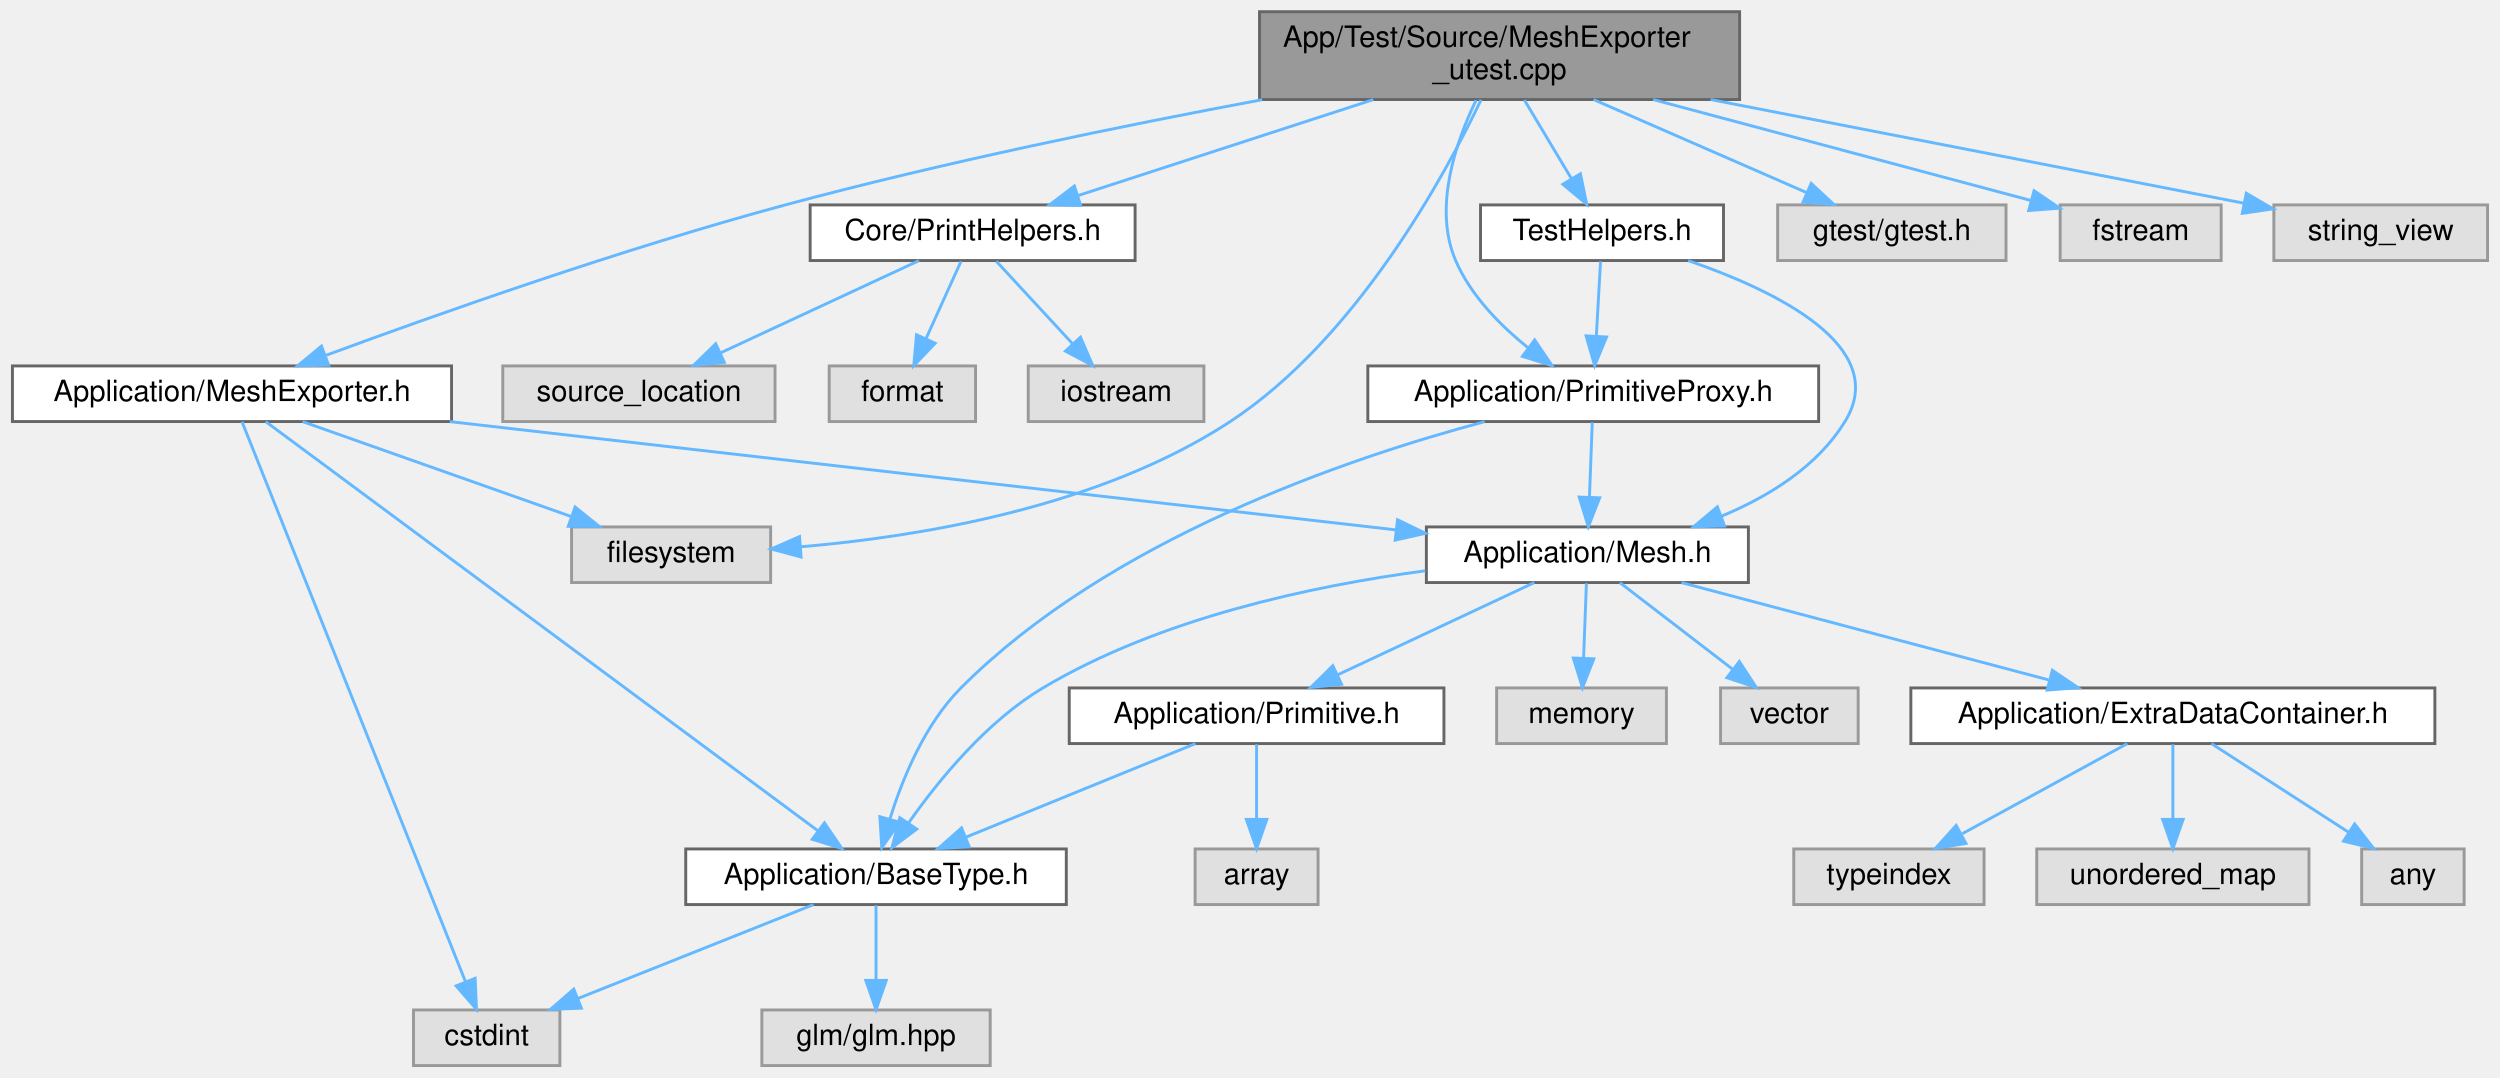
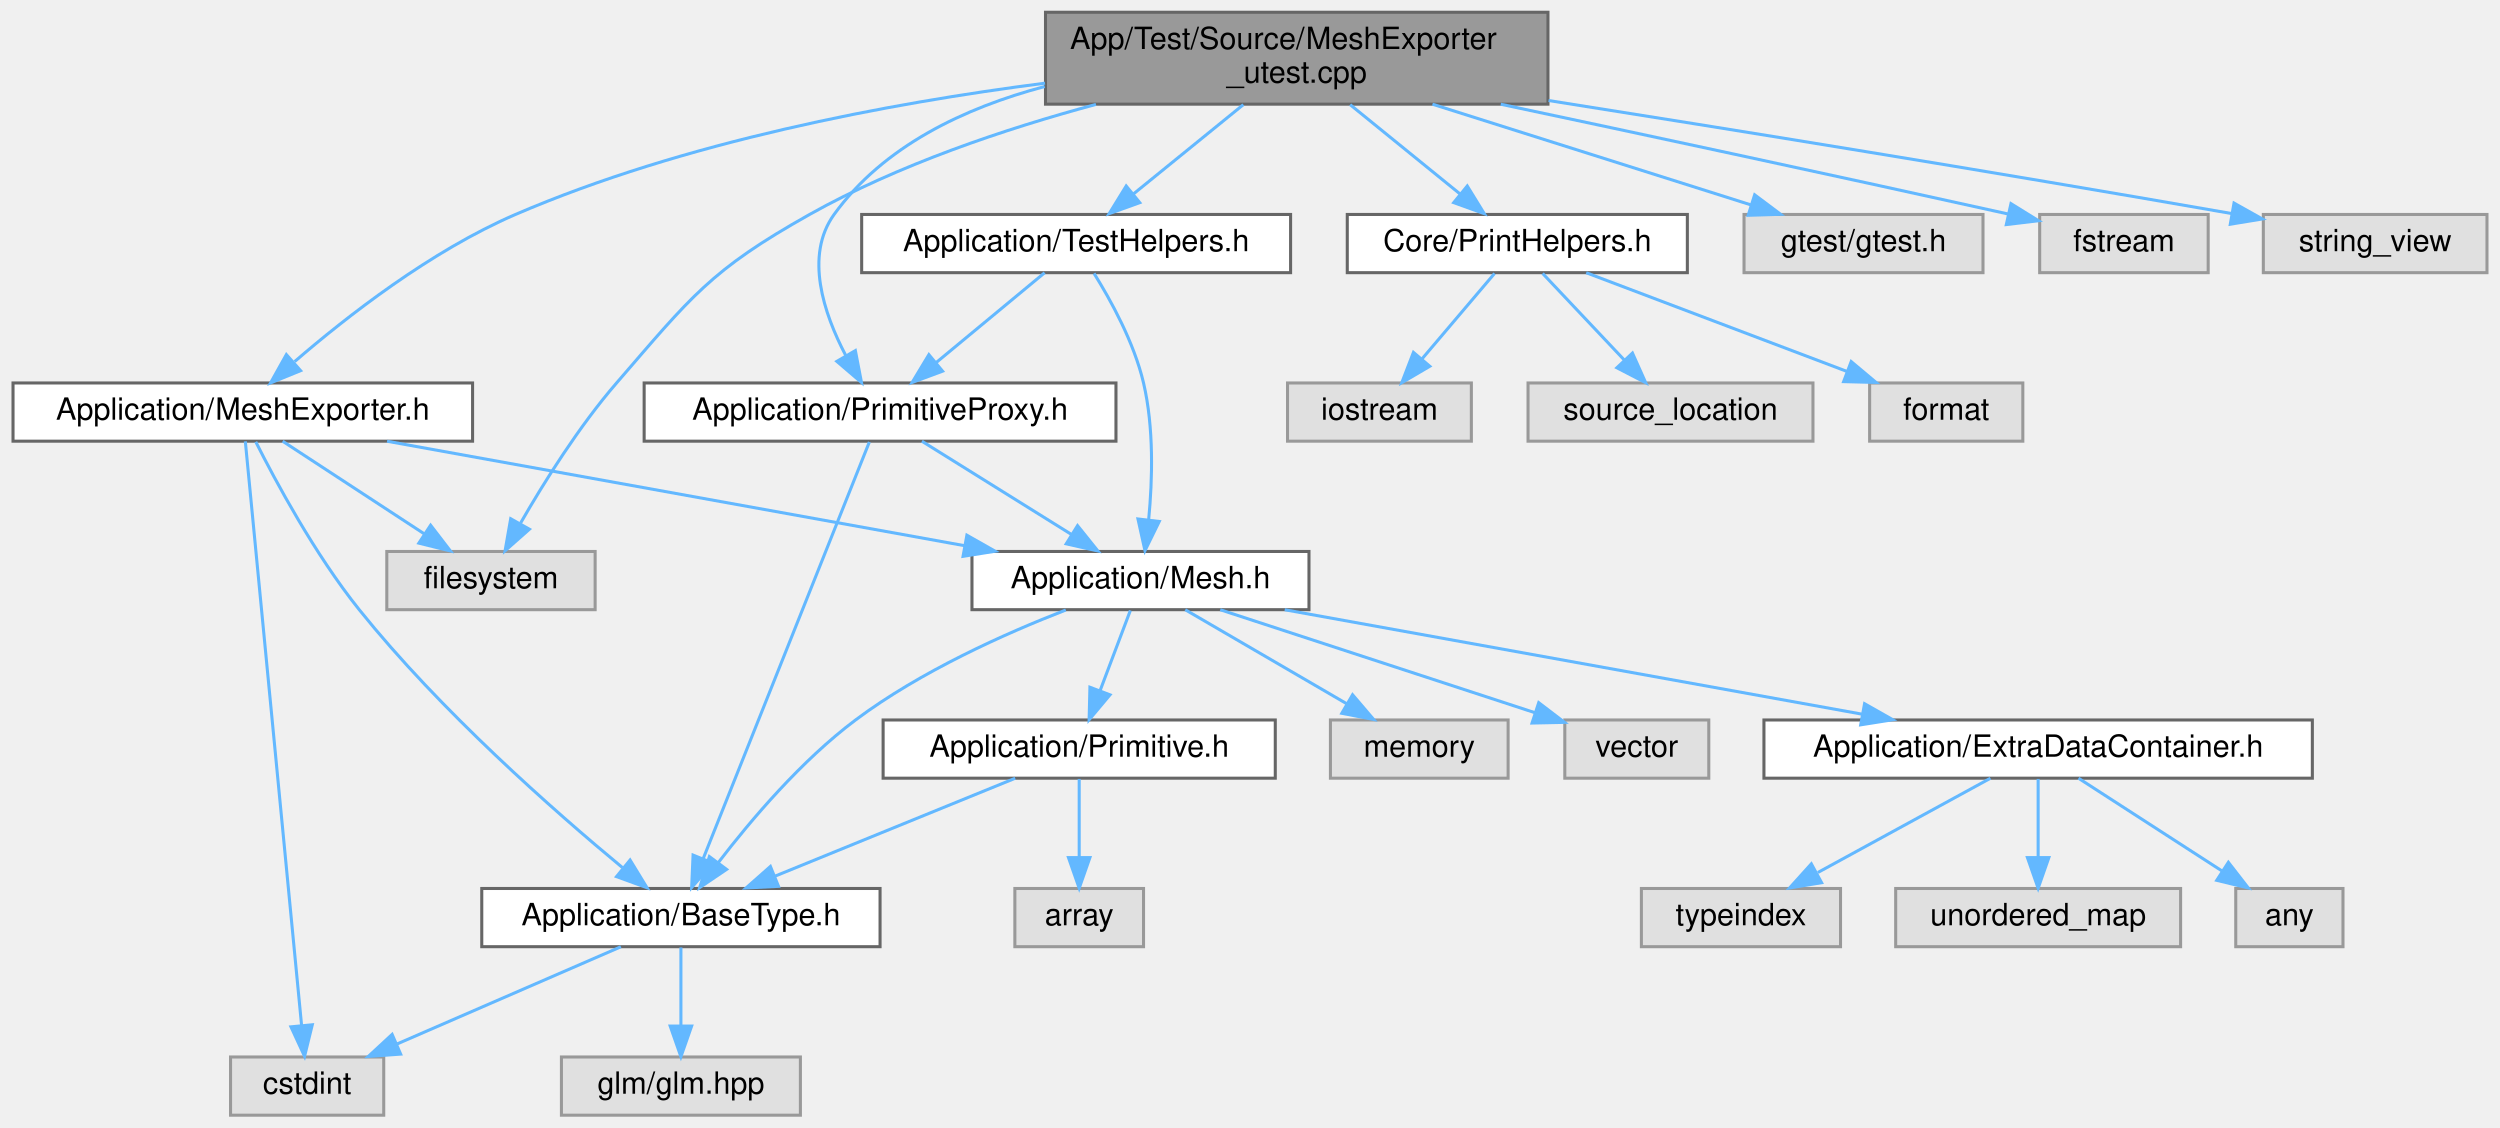
- <svg xmlns="http://www.w3.org/2000/svg" xmlns:xlink="http://www.w3.org/1999/xlink" width="854pt" height="368pt" viewBox="0.00 0.00 853.50 368.00">
+ <svg xmlns="http://www.w3.org/2000/svg" xmlns:xlink="http://www.w3.org/1999/xlink" width="816pt" height="368pt" viewBox="0.00 0.00 815.50 368.00">
  <g id="graph0" class="graph" transform="scale(1 1) rotate(0) translate(4 364)">
    <g id="Node000001" class="node">
      <g id="a_Node000001">
        <a xlink:title=" ">
-           <polygon fill="#999999" stroke="#666666" points="590,-360 426,-360 426,-330 590,-330 590,-360" />
-           <text text-anchor="start" x="434" y="-348" font-family="Helvetica,sans-Serif" font-size="10.00">App/Test/Source/MeshExporter</text>
-           <text text-anchor="middle" x="508" y="-337" font-family="Helvetica,sans-Serif" font-size="10.00">_utest.cpp</text>
+           <polygon fill="#999999" stroke="#666666" points="501,-360 337,-360 337,-330 501,-330 501,-360" />
+           <text text-anchor="start" x="345" y="-348" font-family="Helvetica,sans-Serif" font-size="10.00">App/Test/Source/MeshExporter</text>
+           <text text-anchor="middle" x="419" y="-337" font-family="Helvetica,sans-Serif" font-size="10.00">_utest.cpp</text>
        </a>
      </g>
    </g>
    <g id="Node000002" class="node">
      <g id="a_Node000002">
        <a xlink:href="MeshExporter_8h.html" target="_top" xlink:title=" ">
          <polygon fill="white" stroke="#666666" points="150,-239 0,-239 0,-220 150,-220 150,-239" />
          <text text-anchor="middle" x="75" y="-227" font-family="Helvetica,sans-Serif" font-size="10.00">Application/MeshExporter.h</text>
        </a>
      </g>
    </g>
    <g id="edge1_Node000001_Node000002" class="edge">
      <g id="a_edge1_Node000001_Node000002">
        <a xlink:title=" ">
-           <path fill="none" stroke="#63b8ff" d="M426.92,-329.95C379.16,-321.04 317.76,-308.48 264,-294 208.09,-278.94 144.55,-256.45 107.22,-242.67" />
-           <polygon fill="#63b8ff" stroke="#63b8ff" points="108.01,-239.23 97.42,-239.03 105.57,-245.79 108.01,-239.23" />
+           <path fill="none" stroke="#63b8ff" d="M336.84,-336.86C285.53,-330.25 219,-317.69 164,-294 136.39,-282.11 108.87,-260.62 91.91,-245.97" />
+           <polygon fill="#63b8ff" stroke="#63b8ff" points="93.86,-243.02 84.05,-239.01 89.22,-248.26 93.86,-243.02" />
        </a>
      </g>
    </g>
    <g id="Node000015" class="node">
      <g id="a_Node000015">
        <a xlink:title=" ">
-           <polygon fill="#e0e0e0" stroke="#999999" points="259,-184 191,-184 191,-165 259,-165 259,-184" />
-           <text text-anchor="middle" x="225" y="-172" font-family="Helvetica,sans-Serif" font-size="10.00">filesystem</text>
+           <polygon fill="#e0e0e0" stroke="#999999" points="190,-184 122,-184 122,-165 190,-165 190,-184" />
+           <text text-anchor="middle" x="156" y="-172" font-family="Helvetica,sans-Serif" font-size="10.00">filesystem</text>
        </a>
      </g>
    </g>
    <g id="edge29_Node000001_Node000015" class="edge">
      <g id="a_edge29_Node000001_Node000015">
        <a xlink:title=" ">
-           <path fill="none" stroke="#63b8ff" d="M501.69,-329.92C489.27,-303.87 459.03,-248.23 416,-220 371.52,-190.81 310.18,-180.68 269.13,-177.21" />
-           <polygon fill="#63b8ff" stroke="#63b8ff" points="269.39,-173.72 259.16,-176.46 268.87,-180.7 269.39,-173.72" />
+           <path fill="none" stroke="#63b8ff" d="M353.46,-329.92C323.75,-321.92 288.9,-310.21 260,-294 227.58,-275.82 221.32,-267.11 197,-239 184.69,-224.77 173.3,-206.55 165.67,-193.28" />
+           <polygon fill="#63b8ff" stroke="#63b8ff" points="168.55,-191.26 160.61,-184.24 162.44,-194.68 168.55,-191.26" />
        </a>
      </g>
    </g>
    <g id="Node000016" class="node">
      <g id="a_Node000016">
        <a xlink:href="PrimitiveProxy_8h.html" target="_top" xlink:title=" ">
-           <polygon fill="white" stroke="#666666" points="617,-239 463,-239 463,-220 617,-220 617,-239" />
-           <text text-anchor="middle" x="540" y="-227" font-family="Helvetica,sans-Serif" font-size="10.00">Application/PrimitiveProxy.h</text>
+           <polygon fill="white" stroke="#666666" points="360,-239 206,-239 206,-220 360,-220 360,-239" />
+           <text text-anchor="middle" x="283" y="-227" font-family="Helvetica,sans-Serif" font-size="10.00">Application/PrimitiveProxy.h</text>
        </a>
      </g>
    </g>
    <g id="edge18_Node000001_Node000016" class="edge">
      <g id="a_edge18_Node000001_Node000016">
        <a xlink:title=" ">
-           <path fill="none" stroke="#63b8ff" d="M499.98,-329.77C493.04,-315.47 485.25,-293.02 493,-275 498.15,-263.03 508.29,-252.76 517.83,-245.12" />
-           <polygon fill="#63b8ff" stroke="#63b8ff" points="519.99,-247.88 525.93,-239.11 515.81,-242.26 519.99,-247.88" />
+           <path fill="none" stroke="#63b8ff" d="M336.74,-335.76C310.48,-328.79 284.09,-316.27 268,-294 258.29,-280.55 264.6,-261.71 271.77,-248.04" />
+           <polygon fill="#63b8ff" stroke="#63b8ff" points="274.94,-249.57 276.94,-239.16 268.89,-246.05 274.94,-249.57" />
        </a>
      </g>
    </g>
    <g id="Node000017" class="node">
      <g id="a_Node000017">
-         <a xlink:href="PrintHelpers_8h.html" target="_top" xlink:title=" ">
-           <polygon fill="white" stroke="#666666" points="383.5,-294 272.5,-294 272.5,-275 383.5,-275 383.5,-294" />
-           <text text-anchor="middle" x="328" y="-282" font-family="Helvetica,sans-Serif" font-size="10.00">Core/PrintHelpers.h</text>
+         <a xlink:href="TestHelpers_8h.html" target="_top" xlink:title=" ">
+           <polygon fill="white" stroke="#666666" points="417,-294 277,-294 277,-275 417,-275 417,-294" />
+           <text text-anchor="middle" x="347" y="-282" font-family="Helvetica,sans-Serif" font-size="10.00">Application/TestHelpers.h</text>
        </a>
      </g>
    </g>
    <g id="edge21_Node000001_Node000017" class="edge">
      <g id="a_edge21_Node000001_Node000017">
        <a xlink:title=" ">
-           <path fill="none" stroke="#63b8ff" d="M464.89,-329.99C434.09,-319.98 393.13,-306.67 364.07,-297.22" />
-           <polygon fill="#63b8ff" stroke="#63b8ff" points="364.91,-293.82 354.32,-294.05 362.75,-300.47 364.91,-293.82" />
-         </a>
-       </g>
-     </g>
-     <g id="Node000021" class="node">
-       <g id="a_Node000021">
-         <a xlink:href="TestHelpers_8h.html" target="_top" xlink:title=" ">
-           <polygon fill="white" stroke="#666666" points="584.5,-294 501.5,-294 501.5,-275 584.5,-275 584.5,-294" />
-           <text text-anchor="middle" x="543" y="-282" font-family="Helvetica,sans-Serif" font-size="10.00">TestHelpers.h</text>
-         </a>
-       </g>
-     </g>
-     <g id="edge25_Node000001_Node000021" class="edge">
-       <g id="a_edge25_Node000001_Node000021">
-         <a xlink:title=" ">
-           <path fill="none" stroke="#63b8ff" d="M516.47,-329.84C521.29,-321.78 527.37,-311.62 532.5,-303.06" />
-           <polygon fill="#63b8ff" stroke="#63b8ff" points="535.62,-304.64 537.76,-294.27 529.62,-301.05 535.62,-304.64" />
+           <path fill="none" stroke="#63b8ff" d="M401.57,-329.84C390.69,-321 376.7,-309.63 365.61,-300.62" />
+           <polygon fill="#63b8ff" stroke="#63b8ff" points="367.76,-297.86 357.79,-294.27 363.34,-303.29 367.76,-297.86" />
+         </a>
+       </g>
+     </g>
+     <g id="Node000018" class="node">
+       <g id="a_Node000018">
+         <a xlink:href="PrintHelpers_8h.html" target="_top" xlink:title=" ">
+           <polygon fill="white" stroke="#666666" points="546.5,-294 435.5,-294 435.5,-275 546.5,-275 546.5,-294" />
+           <text text-anchor="middle" x="491" y="-282" font-family="Helvetica,sans-Serif" font-size="10.00">Core/PrintHelpers.h</text>
+         </a>
+       </g>
+     </g>
+     <g id="edge24_Node000001_Node000018" class="edge">
+       <g id="a_edge24_Node000001_Node000018">
+         <a xlink:title=" ">
+           <path fill="none" stroke="#63b8ff" d="M436.43,-329.84C447.31,-321 461.3,-309.63 472.39,-300.62" />
+           <polygon fill="#63b8ff" stroke="#63b8ff" points="474.66,-303.29 480.21,-294.27 470.24,-297.86 474.66,-303.29" />
        </a>
      </g>
    </g>
    <g id="Node000022" class="node">
      <g id="a_Node000022">
        <a xlink:title=" ">
-           <polygon fill="#e0e0e0" stroke="#999999" points="681,-294 603,-294 603,-275 681,-275 681,-294" />
-           <text text-anchor="middle" x="642" y="-282" font-family="Helvetica,sans-Serif" font-size="10.00">gtest/gtest.h</text>
+           <polygon fill="#e0e0e0" stroke="#999999" points="643,-294 565,-294 565,-275 643,-275 643,-294" />
+           <text text-anchor="middle" x="604" y="-282" font-family="Helvetica,sans-Serif" font-size="10.00">gtest/gtest.h</text>
        </a>
      </g>
    </g>
    <g id="edge28_Node000001_Node000022" class="edge">
      <g id="a_edge28_Node000001_Node000022">
        <a xlink:title=" ">
-           <path fill="none" stroke="#63b8ff" d="M540.1,-329.99C562.25,-320.31 591.48,-307.56 612.95,-298.18" />
-           <polygon fill="#63b8ff" stroke="#63b8ff" points="614.45,-301.35 622.21,-294.14 611.65,-294.93 614.45,-301.35" />
+           <path fill="none" stroke="#63b8ff" d="M463.31,-329.99C495.1,-319.94 537.42,-306.55 567.32,-297.1" />
+           <polygon fill="#63b8ff" stroke="#63b8ff" points="568.47,-300.41 576.95,-294.05 566.36,-293.73 568.47,-300.41" />
        </a>
      </g>
    </g>
    <g id="Node000023" class="node">
      <g id="a_Node000023">
        <a xlink:title=" ">
-           <polygon fill="#e0e0e0" stroke="#999999" points="754.5,-294 699.5,-294 699.5,-275 754.5,-275 754.5,-294" />
-           <text text-anchor="middle" x="727" y="-282" font-family="Helvetica,sans-Serif" font-size="10.00">fstream</text>
+           <polygon fill="#e0e0e0" stroke="#999999" points="716.5,-294 661.5,-294 661.5,-275 716.5,-275 716.5,-294" />
+           <text text-anchor="middle" x="689" y="-282" font-family="Helvetica,sans-Serif" font-size="10.00">fstream</text>
        </a>
      </g>
    </g>
    <g id="edge30_Node000001_Node000023" class="edge">
      <g id="a_edge30_Node000001_Node000023">
        <a xlink:title=" ">
-           <path fill="none" stroke="#63b8ff" d="M560.46,-329.99C600.19,-319.37 653.83,-305.05 689.37,-295.55" />
-           <polygon fill="#63b8ff" stroke="#63b8ff" points="690.58,-298.85 699.34,-292.89 688.77,-292.09 690.58,-298.85" />
+           <path fill="none" stroke="#63b8ff" d="M485.59,-329.98C529.86,-320.59 589.53,-307.82 651.21,-294.15" />
+           <polygon fill="#63b8ff" stroke="#63b8ff" points="652.13,-297.53 661.13,-291.95 650.61,-290.7 652.13,-297.53" />
        </a>
      </g>
    </g>
    <g id="Node000024" class="node">
      <g id="a_Node000024">
        <a xlink:title=" ">
-           <polygon fill="#e0e0e0" stroke="#999999" points="845.5,-294 772.5,-294 772.5,-275 845.5,-275 845.5,-294" />
-           <text text-anchor="middle" x="809" y="-282" font-family="Helvetica,sans-Serif" font-size="10.00">string_view</text>
+           <polygon fill="#e0e0e0" stroke="#999999" points="807.5,-294 734.5,-294 734.5,-275 807.5,-275 807.5,-294" />
+           <text text-anchor="middle" x="771" y="-282" font-family="Helvetica,sans-Serif" font-size="10.00">string_view</text>
        </a>
      </g>
    </g>
    <g id="edge31_Node000001_Node000024" class="edge">
      <g id="a_edge31_Node000001_Node000024">
        <a xlink:title=" ">
-           <path fill="none" stroke="#63b8ff" d="M580.1,-329.99C636.6,-319.01 713.57,-304.05 762.27,-294.58" />
-           <polygon fill="#63b8ff" stroke="#63b8ff" points="763.07,-297.99 772.22,-292.65 761.73,-291.12 763.07,-297.99" />
+           <path fill="none" stroke="#63b8ff" d="M501.19,-331.19C560.65,-321.79 643.2,-308.46 724.3,-294.27" />
+           <polygon fill="#63b8ff" stroke="#63b8ff" points="724.93,-297.71 734.18,-292.53 723.72,-290.82 724.93,-297.71" />
        </a>
      </g>
    </g>
    <g id="Node000003" class="node">
      <g id="a_Node000003">
        <a xlink:href="BaseType_8h.html" target="_top" xlink:title=" ">
-           <polygon fill="white" stroke="#666666" points="360,-74 230,-74 230,-55 360,-55 360,-74" />
-           <text text-anchor="middle" x="295" y="-62" font-family="Helvetica,sans-Serif" font-size="10.00">Application/BaseType.h</text>
+           <polygon fill="white" stroke="#666666" points="283,-74 153,-74 153,-55 283,-55 283,-74" />
+           <text text-anchor="middle" x="218" y="-62" font-family="Helvetica,sans-Serif" font-size="10.00">Application/BaseType.h</text>
        </a>
      </g>
    </g>
    <g id="edge2_Node000002_Node000003" class="edge">
      <g id="a_edge2_Node000002_Node000003">
        <a xlink:title=" ">
-           <path fill="none" stroke="#63b8ff" d="M86.52,-219.97C122.08,-193.62 230.41,-113.35 275.25,-80.13" />
-           <polygon fill="#63b8ff" stroke="#63b8ff" points="277.38,-82.91 283.33,-74.15 273.21,-77.29 277.38,-82.91" />
+           <path fill="none" stroke="#63b8ff" d="M79.23,-219.8C85.62,-207.11 98.53,-183.04 113,-165 139.49,-131.96 176.64,-99.28 198.91,-80.82" />
+           <polygon fill="#63b8ff" stroke="#63b8ff" points="201.41,-83.29 206.93,-74.25 196.98,-77.87 201.41,-83.29" />
        </a>
      </g>
    </g>
    <g id="Node000005" class="node">
      <g id="a_Node000005">
        <a xlink:title=" ">
-           <polygon fill="#e0e0e0" stroke="#999999" points="187,-19 137,-19 137,0 187,0 187,-19" />
-           <text text-anchor="middle" x="162" y="-7" font-family="Helvetica,sans-Serif" font-size="10.00">cstdint</text>
+           <polygon fill="#e0e0e0" stroke="#999999" points="121,-19 71,-19 71,0 121,0 121,-19" />
+           <text text-anchor="middle" x="96" y="-7" font-family="Helvetica,sans-Serif" font-size="10.00">cstdint</text>
        </a>
      </g>
    </g>
    <g id="edge16_Node000002_Node000005" class="edge">
      <g id="a_edge16_Node000002_Node000005">
        <a xlink:title=" ">
-           <path fill="none" stroke="#63b8ff" d="M78.41,-219.95C91.27,-187.74 136.96,-73.23 154.8,-28.55" />
-           <polygon fill="#63b8ff" stroke="#63b8ff" points="158.06,-29.81 158.52,-19.22 151.56,-27.21 158.06,-29.81" />
+           <path fill="none" stroke="#63b8ff" d="M75.82,-219.95C78.91,-187.95 89.82,-74.68 94.18,-29.4" />
+           <polygon fill="#63b8ff" stroke="#63b8ff" points="97.68,-29.51 95.16,-19.22 90.72,-28.84 97.68,-29.51" />
        </a>
      </g>
    </g>
    <g id="Node000006" class="node">
      <g id="a_Node000006">
        <a xlink:href="Mesh_8h.html" target="_top" xlink:title=" ">
-           <polygon fill="white" stroke="#666666" points="593,-184 483,-184 483,-165 593,-165 593,-184" />
-           <text text-anchor="middle" x="538" y="-172" font-family="Helvetica,sans-Serif" font-size="10.00">Application/Mesh.h</text>
+           <polygon fill="white" stroke="#666666" points="423,-184 313,-184 313,-165 423,-165 423,-184" />
+           <text text-anchor="middle" x="368" y="-172" font-family="Helvetica,sans-Serif" font-size="10.00">Application/Mesh.h</text>
        </a>
      </g>
    </g>
    <g id="edge5_Node000002_Node000006" class="edge">
      <g id="a_edge5_Node000002_Node000006">
        <a xlink:title=" ">
-           <path fill="none" stroke="#63b8ff" d="M149.39,-219.98C238.8,-209.75 387.42,-192.74 472.62,-182.98" />
-           <polygon fill="#63b8ff" stroke="#63b8ff" points="473.15,-186.45 482.68,-181.83 472.35,-179.49 473.15,-186.45" />
+           <path fill="none" stroke="#63b8ff" d="M122.08,-219.98C173.4,-210.7 255.54,-195.84 310.6,-185.88" />
+           <polygon fill="#63b8ff" stroke="#63b8ff" points="311.34,-189.31 320.56,-184.08 310.09,-182.42 311.34,-189.31" />
        </a>
      </g>
    </g>
    <g id="edge17_Node000002_Node000015" class="edge">
      <g id="a_edge17_Node000002_Node000015">
        <a xlink:title=" ">
-           <path fill="none" stroke="#63b8ff" d="M99.1,-219.98C123.88,-211.23 162.7,-197.51 190.69,-187.62" />
-           <polygon fill="#63b8ff" stroke="#63b8ff" points="192.2,-190.8 200.46,-184.17 189.87,-184.2 192.2,-190.8" />
+           <path fill="none" stroke="#63b8ff" d="M88.01,-219.98C100.46,-211.84 119.46,-199.41 134.21,-189.76" />
+           <polygon fill="#63b8ff" stroke="#63b8ff" points="136.3,-192.57 142.75,-184.17 132.46,-186.72 136.3,-192.57" />
        </a>
      </g>
    </g>
    <g id="Node000004" class="node">
      <g id="a_Node000004">
        <a xlink:title=" ">
-           <polygon fill="#e0e0e0" stroke="#999999" points="334,-19 256,-19 256,0 334,0 334,-19" />
-           <text text-anchor="middle" x="295" y="-7" font-family="Helvetica,sans-Serif" font-size="10.00">glm/glm.hpp</text>
+           <polygon fill="#e0e0e0" stroke="#999999" points="257,-19 179,-19 179,0 257,0 257,-19" />
+           <text text-anchor="middle" x="218" y="-7" font-family="Helvetica,sans-Serif" font-size="10.00">glm/glm.hpp</text>
        </a>
      </g>
    </g>
    <g id="edge3_Node000003_Node000004" class="edge">
      <g id="a_edge3_Node000003_Node000004">
        <a xlink:title=" ">
-           <path fill="none" stroke="#63b8ff" d="M295,-54.75C295,-47.8 295,-37.85 295,-29.13" />
-           <polygon fill="#63b8ff" stroke="#63b8ff" points="298.5,-29.09 295,-19.09 291.5,-29.09 298.5,-29.09" />
+           <path fill="none" stroke="#63b8ff" d="M218,-54.75C218,-47.8 218,-37.85 218,-29.13" />
+           <polygon fill="#63b8ff" stroke="#63b8ff" points="221.5,-29.09 218,-19.09 214.5,-29.09 221.5,-29.09" />
        </a>
      </g>
    </g>
    <g id="edge4_Node000003_Node000005" class="edge">
      <g id="a_edge4_Node000003_Node000005">
        <a xlink:title=" ">
-           <path fill="none" stroke="#63b8ff" d="M273.63,-54.98C251.85,-46.3 217.84,-32.75 193.08,-22.88" />
-           <polygon fill="#63b8ff" stroke="#63b8ff" points="194.34,-19.62 183.76,-19.17 191.75,-26.12 194.34,-19.62" />
+           <path fill="none" stroke="#63b8ff" d="M198.4,-54.98C178.68,-46.42 148.05,-33.11 125.42,-23.28" />
+           <polygon fill="#63b8ff" stroke="#63b8ff" points="126.52,-19.94 115.96,-19.17 123.74,-26.37 126.52,-19.94" />
        </a>
      </g>
    </g>
    <g id="edge6_Node000006_Node000003" class="edge">
      <g id="a_edge6_Node000006_Node000003">
        <a xlink:title=" ">
-           <path fill="none" stroke="#63b8ff" d="M482.64,-169.02C443.82,-163.86 391.94,-152.78 352,-129 332.79,-117.56 316.42,-97.54 306.21,-83.03" />
-           <polygon fill="#63b8ff" stroke="#63b8ff" points="308.92,-80.78 300.43,-74.43 303.11,-84.68 308.92,-80.78" />
+           <path fill="none" stroke="#63b8ff" d="M343.63,-164.9C323.97,-157.27 296.2,-144.88 275,-129 257.3,-115.74 240.86,-96.35 230.23,-82.49" />
+           <polygon fill="#63b8ff" stroke="#63b8ff" points="232.91,-80.23 224.13,-74.3 227.29,-84.41 232.91,-80.23" />
        </a>
      </g>
    </g>
    <g id="Node000007" class="node">
      <g id="a_Node000007">
        <a xlink:href="ExtraDataContainer_8h.html" target="_top" xlink:title=" ">
-           <polygon fill="white" stroke="#666666" points="827.5,-129 648.5,-129 648.5,-110 827.5,-110 827.5,-129" />
-           <text text-anchor="middle" x="738" y="-117" font-family="Helvetica,sans-Serif" font-size="10.00">Application/ExtraDataContainer.h</text>
+           <polygon fill="white" stroke="#666666" points="750.5,-129 571.5,-129 571.5,-110 750.5,-110 750.5,-129" />
+           <text text-anchor="middle" x="661" y="-117" font-family="Helvetica,sans-Serif" font-size="10.00">Application/ExtraDataContainer.h</text>
        </a>
      </g>
    </g>
    <g id="edge7_Node000006_Node000007" class="edge">
      <g id="a_edge7_Node000006_Node000007">
        <a xlink:title=" ">
-           <path fill="none" stroke="#63b8ff" d="M570.13,-164.98C604.15,-155.97 658,-141.7 695.5,-131.76" />
-           <polygon fill="#63b8ff" stroke="#63b8ff" points="696.84,-135.03 705.61,-129.08 695.05,-128.26 696.84,-135.03" />
+           <path fill="none" stroke="#63b8ff" d="M415.08,-164.98C466.4,-155.7 548.54,-140.84 603.6,-130.88" />
+           <polygon fill="#63b8ff" stroke="#63b8ff" points="604.34,-134.31 613.56,-129.08 603.09,-127.42 604.34,-134.31" />
        </a>
      </g>
    </g>
    <g id="Node000011" class="node">
      <g id="a_Node000011">
        <a xlink:href="Primitive_8h.html" target="_top" xlink:title=" ">
-           <polygon fill="white" stroke="#666666" points="489,-129 361,-129 361,-110 489,-110 489,-129" />
-           <text text-anchor="middle" x="425" y="-117" font-family="Helvetica,sans-Serif" font-size="10.00">Application/Primitive.h</text>
+           <polygon fill="white" stroke="#666666" points="412,-129 284,-129 284,-110 412,-110 412,-129" />
+           <text text-anchor="middle" x="348" y="-117" font-family="Helvetica,sans-Serif" font-size="10.00">Application/Primitive.h</text>
        </a>
      </g>
    </g>
    <g id="edge11_Node000006_Node000011" class="edge">
      <g id="a_edge11_Node000006_Node000011">
        <a xlink:title=" ">
-           <path fill="none" stroke="#63b8ff" d="M519.84,-164.98C501.75,-156.5 473.72,-143.35 452.81,-133.54" />
-           <polygon fill="#63b8ff" stroke="#63b8ff" points="454.03,-130.25 443.49,-129.17 451.05,-136.59 454.03,-130.25" />
+           <path fill="none" stroke="#63b8ff" d="M364.7,-164.75C362.02,-157.65 358.15,-147.4 354.81,-138.56" />
+           <polygon fill="#63b8ff" stroke="#63b8ff" points="358.05,-137.21 351.24,-129.09 351.5,-139.68 358.05,-137.21" />
        </a>
      </g>
    </g>
    <g id="Node000013" class="node">
      <g id="a_Node000013">
        <a xlink:title=" ">
-           <polygon fill="#e0e0e0" stroke="#999999" points="565,-129 507,-129 507,-110 565,-110 565,-129" />
-           <text text-anchor="middle" x="536" y="-117" font-family="Helvetica,sans-Serif" font-size="10.00">memory</text>
+           <polygon fill="#e0e0e0" stroke="#999999" points="488,-129 430,-129 430,-110 488,-110 488,-129" />
+           <text text-anchor="middle" x="459" y="-117" font-family="Helvetica,sans-Serif" font-size="10.00">memory</text>
        </a>
      </g>
    </g>
    <g id="edge14_Node000006_Node000013" class="edge">
      <g id="a_edge14_Node000006_Node000013">
        <a xlink:title=" ">
-           <path fill="none" stroke="#63b8ff" d="M537.67,-164.75C537.41,-157.8 537.03,-147.85 536.7,-139.13" />
-           <polygon fill="#63b8ff" stroke="#63b8ff" points="540.2,-138.95 536.32,-129.09 533.2,-139.21 540.2,-138.95" />
+           <path fill="none" stroke="#63b8ff" d="M382.62,-164.98C396.86,-156.69 418.75,-143.94 435.45,-134.22" />
+           <polygon fill="#63b8ff" stroke="#63b8ff" points="437.23,-137.23 444.11,-129.17 433.71,-131.18 437.23,-137.23" />
        </a>
      </g>
    </g>
    <g id="Node000014" class="node">
      <g id="a_Node000014">
        <a xlink:title=" ">
-           <polygon fill="#e0e0e0" stroke="#999999" points="630.5,-129 583.5,-129 583.5,-110 630.5,-110 630.5,-129" />
-           <text text-anchor="middle" x="607" y="-117" font-family="Helvetica,sans-Serif" font-size="10.00">vector</text>
+           <polygon fill="#e0e0e0" stroke="#999999" points="553.5,-129 506.5,-129 506.5,-110 553.5,-110 553.5,-129" />
+           <text text-anchor="middle" x="530" y="-117" font-family="Helvetica,sans-Serif" font-size="10.00">vector</text>
        </a>
      </g>
    </g>
    <g id="edge15_Node000006_Node000014" class="edge">
      <g id="a_edge15_Node000006_Node000014">
        <a xlink:title=" ">
-           <path fill="none" stroke="#63b8ff" d="M549.09,-164.98C559.49,-157 575.26,-144.88 587.72,-135.31" />
-           <polygon fill="#63b8ff" stroke="#63b8ff" points="589.91,-138.04 595.71,-129.17 585.65,-132.49 589.91,-138.04" />
+           <path fill="none" stroke="#63b8ff" d="M394.03,-164.98C421.91,-155.86 466.25,-141.36 496.67,-131.4" />
+           <polygon fill="#63b8ff" stroke="#63b8ff" points="497.99,-134.65 506.41,-128.22 495.81,-128 497.99,-134.65" />
        </a>
      </g>
    </g>
    <g id="Node000008" class="node">
      <g id="a_Node000008">
        <a xlink:title=" ">
-           <polygon fill="#e0e0e0" stroke="#999999" points="837.5,-74 802.5,-74 802.5,-55 837.5,-55 837.5,-74" />
-           <text text-anchor="middle" x="820" y="-62" font-family="Helvetica,sans-Serif" font-size="10.00">any</text>
+           <polygon fill="#e0e0e0" stroke="#999999" points="760.5,-74 725.5,-74 725.5,-55 760.5,-55 760.5,-74" />
+           <text text-anchor="middle" x="743" y="-62" font-family="Helvetica,sans-Serif" font-size="10.00">any</text>
        </a>
      </g>
    </g>
    <g id="edge8_Node000007_Node000008" class="edge">
      <g id="a_edge8_Node000007_Node000008">
        <a xlink:title=" ">
-           <path fill="none" stroke="#63b8ff" d="M751.17,-109.98C763.77,-101.84 783,-89.41 797.94,-79.76" />
-           <polygon fill="#63b8ff" stroke="#63b8ff" points="800.09,-82.54 806.59,-74.17 796.29,-76.66 800.09,-82.54" />
+           <path fill="none" stroke="#63b8ff" d="M674.17,-109.98C686.77,-101.84 706,-89.41 720.94,-79.76" />
+           <polygon fill="#63b8ff" stroke="#63b8ff" points="723.09,-82.54 729.59,-74.17 719.29,-76.66 723.09,-82.54" />
        </a>
      </g>
    </g>
    <g id="Node000009" class="node">
      <g id="a_Node000009">
        <a xlink:title=" ">
-           <polygon fill="#e0e0e0" stroke="#999999" points="673.5,-74 608.5,-74 608.5,-55 673.5,-55 673.5,-74" />
-           <text text-anchor="middle" x="641" y="-62" font-family="Helvetica,sans-Serif" font-size="10.00">typeindex</text>
+           <polygon fill="#e0e0e0" stroke="#999999" points="596.5,-74 531.5,-74 531.5,-55 596.5,-55 596.5,-74" />
+           <text text-anchor="middle" x="564" y="-62" font-family="Helvetica,sans-Serif" font-size="10.00">typeindex</text>
        </a>
      </g>
    </g>
    <g id="edge9_Node000007_Node000009" class="edge">
      <g id="a_edge9_Node000007_Node000009">
        <a xlink:title=" ">
-           <path fill="none" stroke="#63b8ff" d="M722.42,-109.98C707.23,-101.69 683.9,-88.94 666.1,-79.22" />
-           <polygon fill="#63b8ff" stroke="#63b8ff" points="667.32,-75.89 656.87,-74.17 663.97,-82.04 667.32,-75.89" />
+           <path fill="none" stroke="#63b8ff" d="M645.42,-109.98C630.23,-101.69 606.9,-88.94 589.1,-79.22" />
+           <polygon fill="#63b8ff" stroke="#63b8ff" points="590.32,-75.89 579.87,-74.17 586.97,-82.04 590.32,-75.89" />
        </a>
      </g>
    </g>
    <g id="Node000010" class="node">
      <g id="a_Node000010">
        <a xlink:title=" ">
-           <polygon fill="#e0e0e0" stroke="#999999" points="784.5,-74 691.5,-74 691.5,-55 784.5,-55 784.5,-74" />
-           <text text-anchor="middle" x="738" y="-62" font-family="Helvetica,sans-Serif" font-size="10.00">unordered_map</text>
+           <polygon fill="#e0e0e0" stroke="#999999" points="707.5,-74 614.5,-74 614.5,-55 707.5,-55 707.5,-74" />
+           <text text-anchor="middle" x="661" y="-62" font-family="Helvetica,sans-Serif" font-size="10.00">unordered_map</text>
        </a>
      </g>
    </g>
    <g id="edge10_Node000007_Node000010" class="edge">
      <g id="a_edge10_Node000007_Node000010">
        <a xlink:title=" ">
-           <path fill="none" stroke="#63b8ff" d="M738,-109.75C738,-102.8 738,-92.85 738,-84.13" />
-           <polygon fill="#63b8ff" stroke="#63b8ff" points="741.5,-84.09 738,-74.09 734.5,-84.09 741.5,-84.09" />
+           <path fill="none" stroke="#63b8ff" d="M661,-109.75C661,-102.8 661,-92.85 661,-84.13" />
+           <polygon fill="#63b8ff" stroke="#63b8ff" points="664.5,-84.09 661,-74.09 657.5,-84.09 664.5,-84.09" />
        </a>
      </g>
    </g>
    <g id="edge12_Node000011_Node000003" class="edge">
      <g id="a_edge12_Node000011_Node000003">
        <a xlink:title=" ">
-           <path fill="none" stroke="#63b8ff" d="M404.11,-109.98C382.92,-101.34 349.87,-87.87 325.7,-78.02" />
-           <polygon fill="#63b8ff" stroke="#63b8ff" points="326.85,-74.7 316.27,-74.17 324.21,-81.19 326.85,-74.7" />
+           <path fill="none" stroke="#63b8ff" d="M327.11,-109.98C305.92,-101.34 272.87,-87.87 248.7,-78.02" />
+           <polygon fill="#63b8ff" stroke="#63b8ff" points="249.85,-74.7 239.27,-74.17 247.21,-81.19 249.85,-74.7" />
        </a>
      </g>
    </g>
    <g id="Node000012" class="node">
      <g id="a_Node000012">
        <a xlink:title=" ">
-           <polygon fill="#e0e0e0" stroke="#999999" points="446,-74 404,-74 404,-55 446,-55 446,-74" />
-           <text text-anchor="middle" x="425" y="-62" font-family="Helvetica,sans-Serif" font-size="10.00">array</text>
+           <polygon fill="#e0e0e0" stroke="#999999" points="369,-74 327,-74 327,-55 369,-55 369,-74" />
+           <text text-anchor="middle" x="348" y="-62" font-family="Helvetica,sans-Serif" font-size="10.00">array</text>
        </a>
      </g>
    </g>
    <g id="edge13_Node000011_Node000012" class="edge">
      <g id="a_edge13_Node000011_Node000012">
        <a xlink:title=" ">
-           <path fill="none" stroke="#63b8ff" d="M425,-109.75C425,-102.8 425,-92.85 425,-84.13" />
-           <polygon fill="#63b8ff" stroke="#63b8ff" points="428.5,-84.09 425,-74.09 421.5,-84.09 428.5,-84.09" />
+           <path fill="none" stroke="#63b8ff" d="M348,-109.75C348,-102.8 348,-92.85 348,-84.13" />
+           <polygon fill="#63b8ff" stroke="#63b8ff" points="351.5,-84.09 348,-74.09 344.5,-84.09 351.5,-84.09" />
        </a>
      </g>
    </g>
    <g id="edge19_Node000016_Node000003" class="edge">
      <g id="a_edge19_Node000016_Node000003">
        <a xlink:title=" ">
-           <path fill="none" stroke="#63b8ff" d="M502.92,-219.97C455.81,-207.4 374.57,-179.74 324,-129 311.71,-116.67 304.09,-98.19 299.76,-84.34" />
-           <polygon fill="#63b8ff" stroke="#63b8ff" points="303.05,-83.11 296.97,-74.43 296.31,-85.01 303.05,-83.11" />
+           <path fill="none" stroke="#63b8ff" d="M279.51,-219.74C269.28,-194.09 239.25,-118.78 225.29,-83.78" />
+           <polygon fill="#63b8ff" stroke="#63b8ff" points="228.47,-82.3 221.51,-74.31 221.97,-84.89 228.47,-82.3" />
        </a>
      </g>
    </g>
    <g id="edge20_Node000016_Node000006" class="edge">
      <g id="a_edge20_Node000016_Node000006">
        <a xlink:title=" ">
-           <path fill="none" stroke="#63b8ff" d="M539.67,-219.75C539.41,-212.8 539.03,-202.85 538.7,-194.13" />
-           <polygon fill="#63b8ff" stroke="#63b8ff" points="542.2,-193.95 538.32,-184.09 535.2,-194.21 542.2,-193.95" />
-         </a>
-       </g>
-     </g>
-     <g id="Node000018" class="node">
-       <g id="a_Node000018">
-         <a xlink:title=" ">
-           <polygon fill="#e0e0e0" stroke="#999999" points="329,-239 279,-239 279,-220 329,-220 329,-239" />
-           <text text-anchor="middle" x="304" y="-227" font-family="Helvetica,sans-Serif" font-size="10.00">format</text>
-         </a>
-       </g>
-     </g>
-     <g id="edge22_Node000017_Node000018" class="edge">
-       <g id="a_edge22_Node000017_Node000018">
-         <a xlink:title=" ">
-           <path fill="none" stroke="#63b8ff" d="M324.04,-274.75C320.79,-267.57 316.08,-257.18 312.05,-248.27" />
-           <polygon fill="#63b8ff" stroke="#63b8ff" points="315.2,-246.75 307.89,-239.09 308.83,-249.64 315.2,-246.75" />
+           <path fill="none" stroke="#63b8ff" d="M296.66,-219.98C309.84,-211.77 330.03,-199.18 345.57,-189.49" />
+           <polygon fill="#63b8ff" stroke="#63b8ff" points="347.46,-192.43 354.09,-184.17 343.76,-186.49 347.46,-192.43" />
+         </a>
+       </g>
+     </g>
+     <g id="edge22_Node000017_Node000006" class="edge">
+       <g id="a_edge22_Node000017_Node000006">
+         <a xlink:title=" ">
+           <path fill="none" stroke="#63b8ff" d="M352.84,-274.76C358.25,-266.1 365.9,-252.26 369,-239 372.42,-224.37 371.91,-207.32 370.69,-194.57" />
+           <polygon fill="#63b8ff" stroke="#63b8ff" points="374.13,-193.79 369.47,-184.27 367.18,-194.61 374.13,-193.79" />
+         </a>
+       </g>
+     </g>
+     <g id="edge23_Node000017_Node000016" class="edge">
+       <g id="a_edge23_Node000017_Node000016">
+         <a xlink:title=" ">
+           <path fill="none" stroke="#63b8ff" d="M336.72,-274.98C327.16,-267.07 312.72,-255.11 301.22,-245.58" />
+           <polygon fill="#63b8ff" stroke="#63b8ff" points="303.4,-242.85 293.47,-239.17 298.94,-248.24 303.4,-242.85" />
        </a>
      </g>
    </g>
    <g id="Node000019" class="node">
      <g id="a_Node000019">
        <a xlink:title=" ">
-           <polygon fill="#e0e0e0" stroke="#999999" points="407,-239 347,-239 347,-220 407,-220 407,-239" />
-           <text text-anchor="middle" x="377" y="-227" font-family="Helvetica,sans-Serif" font-size="10.00">iostream</text>
-         </a>
-       </g>
-     </g>
-     <g id="edge23_Node000017_Node000019" class="edge">
-       <g id="a_edge23_Node000017_Node000019">
-         <a xlink:title=" ">
-           <path fill="none" stroke="#63b8ff" d="M336.09,-274.75C343.16,-267.11 353.59,-255.82 362.15,-246.56" />
-           <polygon fill="#63b8ff" stroke="#63b8ff" points="364.84,-248.81 369.06,-239.09 359.7,-244.06 364.84,-248.81" />
+           <polygon fill="#e0e0e0" stroke="#999999" points="656,-239 606,-239 606,-220 656,-220 656,-239" />
+           <text text-anchor="middle" x="631" y="-227" font-family="Helvetica,sans-Serif" font-size="10.00">format</text>
+         </a>
+       </g>
+     </g>
+     <g id="edge25_Node000018_Node000019" class="edge">
+       <g id="a_edge25_Node000018_Node000019">
+         <a xlink:title=" ">
+           <path fill="none" stroke="#63b8ff" d="M513.49,-274.98C536.52,-266.27 572.54,-252.63 598.63,-242.75" />
+           <polygon fill="#63b8ff" stroke="#63b8ff" points="599.98,-245.98 608.1,-239.17 597.51,-239.44 599.98,-245.98" />
        </a>
      </g>
    </g>
    <g id="Node000020" class="node">
      <g id="a_Node000020">
        <a xlink:title=" ">
-           <polygon fill="#e0e0e0" stroke="#999999" points="260.5,-239 167.5,-239 167.5,-220 260.5,-220 260.5,-239" />
-           <text text-anchor="middle" x="214" y="-227" font-family="Helvetica,sans-Serif" font-size="10.00">source_location</text>
-         </a>
-       </g>
-     </g>
-     <g id="edge24_Node000017_Node000020" class="edge">
-       <g id="a_edge24_Node000017_Node000020">
-         <a xlink:title=" ">
-           <path fill="none" stroke="#63b8ff" d="M309.68,-274.98C291.34,-266.46 262.89,-253.23 241.77,-243.41" />
-           <polygon fill="#63b8ff" stroke="#63b8ff" points="243.19,-240.21 232.65,-239.17 240.24,-246.56 243.19,-240.21" />
-         </a>
-       </g>
-     </g>
-     <g id="edge26_Node000021_Node000006" class="edge">
-       <g id="a_edge26_Node000021_Node000006">
-         <a xlink:title=" ">
-           <path fill="none" stroke="#63b8ff" d="M572.41,-274.99C602.19,-264.74 641.78,-245.66 626,-220 616.55,-204.64 599.98,-194.39 583.75,-187.64" />
-           <polygon fill="#63b8ff" stroke="#63b8ff" points="584.88,-184.32 574.29,-184.06 582.4,-190.87 584.88,-184.32" />
-         </a>
-       </g>
-     </g>
-     <g id="edge27_Node000021_Node000016" class="edge">
-       <g id="a_edge27_Node000021_Node000016">
-         <a xlink:title=" ">
-           <path fill="none" stroke="#63b8ff" d="M542.5,-274.75C542.11,-267.8 541.55,-257.85 541.05,-249.13" />
-           <polygon fill="#63b8ff" stroke="#63b8ff" points="544.55,-248.88 540.49,-239.09 537.56,-249.27 544.55,-248.88" />
+           <polygon fill="#e0e0e0" stroke="#999999" points="476,-239 416,-239 416,-220 476,-220 476,-239" />
+           <text text-anchor="middle" x="446" y="-227" font-family="Helvetica,sans-Serif" font-size="10.00">iostream</text>
+         </a>
+       </g>
+     </g>
+     <g id="edge26_Node000018_Node000020" class="edge">
+       <g id="a_edge26_Node000018_Node000020">
+         <a xlink:title=" ">
+           <path fill="none" stroke="#63b8ff" d="M483.57,-274.75C477.15,-267.18 467.69,-256.05 459.88,-246.84" />
+           <polygon fill="#63b8ff" stroke="#63b8ff" points="462.43,-244.45 453.29,-239.09 457.1,-248.98 462.43,-244.45" />
+         </a>
+       </g>
+     </g>
+     <g id="Node000021" class="node">
+       <g id="a_Node000021">
+         <a xlink:title=" ">
+           <polygon fill="#e0e0e0" stroke="#999999" points="587.5,-239 494.5,-239 494.5,-220 587.5,-220 587.5,-239" />
+           <text text-anchor="middle" x="541" y="-227" font-family="Helvetica,sans-Serif" font-size="10.00">source_location</text>
+         </a>
+       </g>
+     </g>
+     <g id="edge27_Node000018_Node000021" class="edge">
+       <g id="a_edge27_Node000018_Node000021">
+         <a xlink:title=" ">
+           <path fill="none" stroke="#63b8ff" d="M499.26,-274.75C506.46,-267.11 517.11,-255.82 525.85,-246.56" />
+           <polygon fill="#63b8ff" stroke="#63b8ff" points="528.58,-248.76 532.9,-239.09 523.49,-243.96 528.58,-248.76" />
        </a>
      </g>
    </g>
  </g>
</svg>
